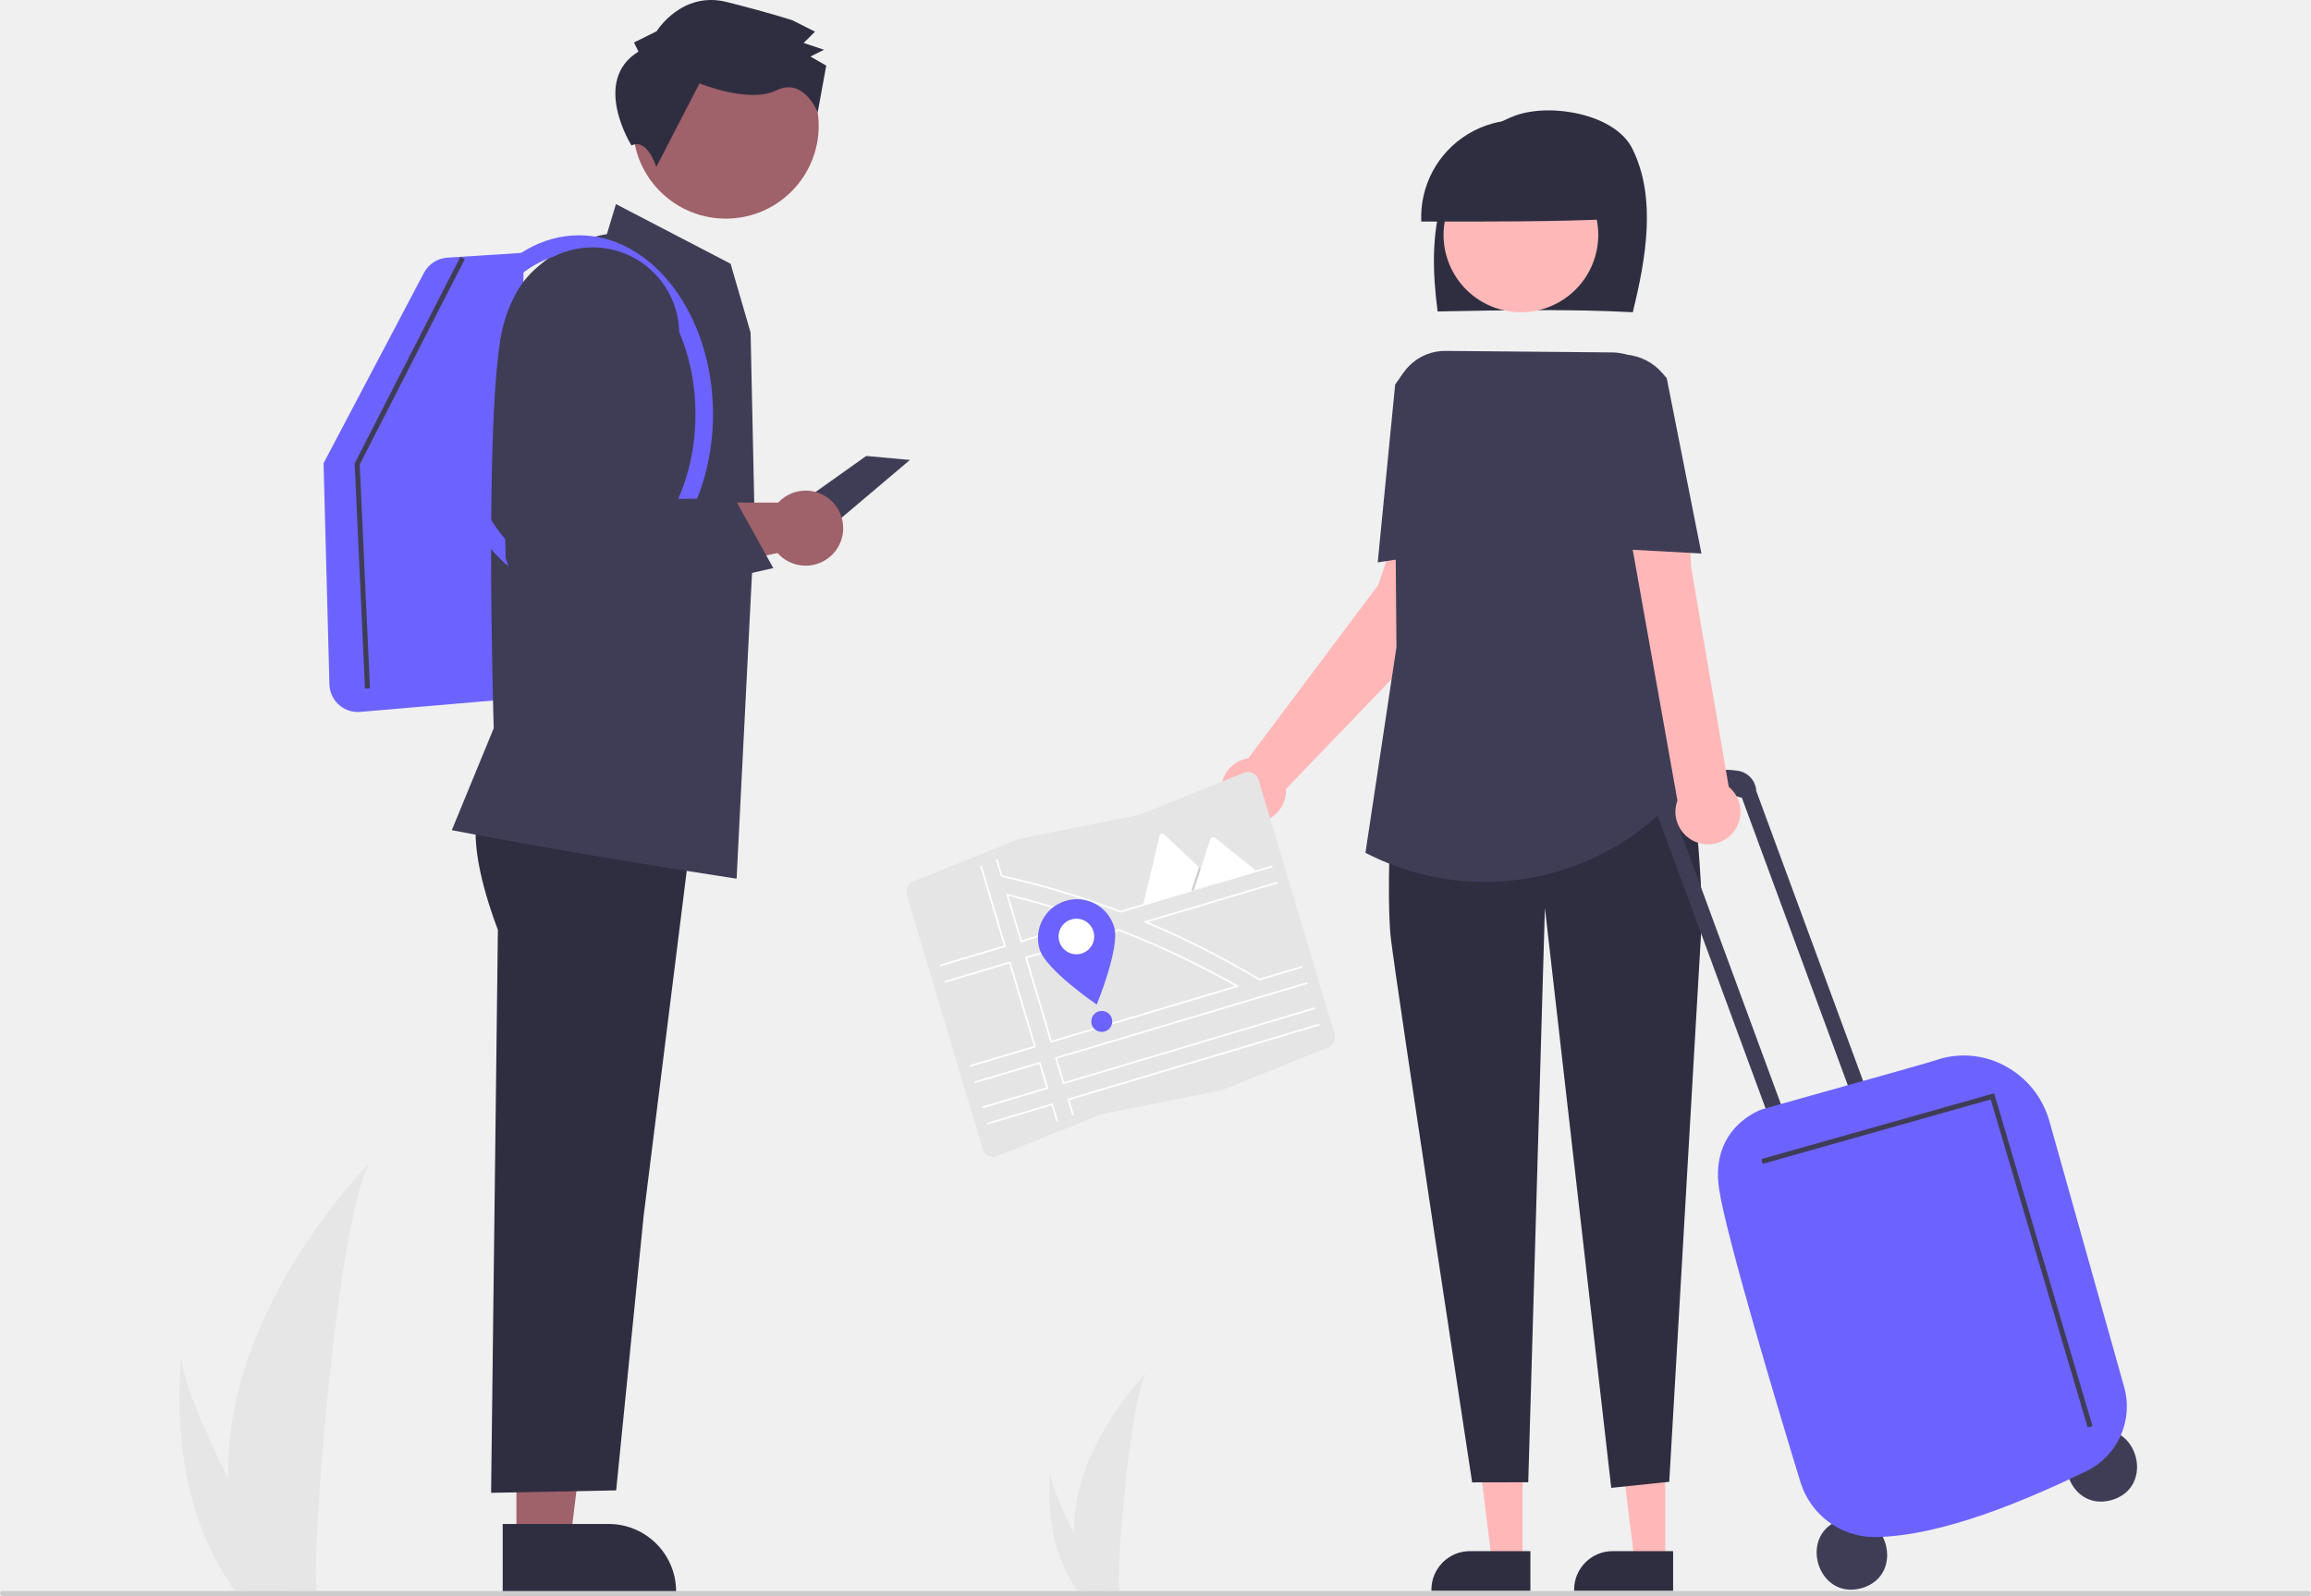
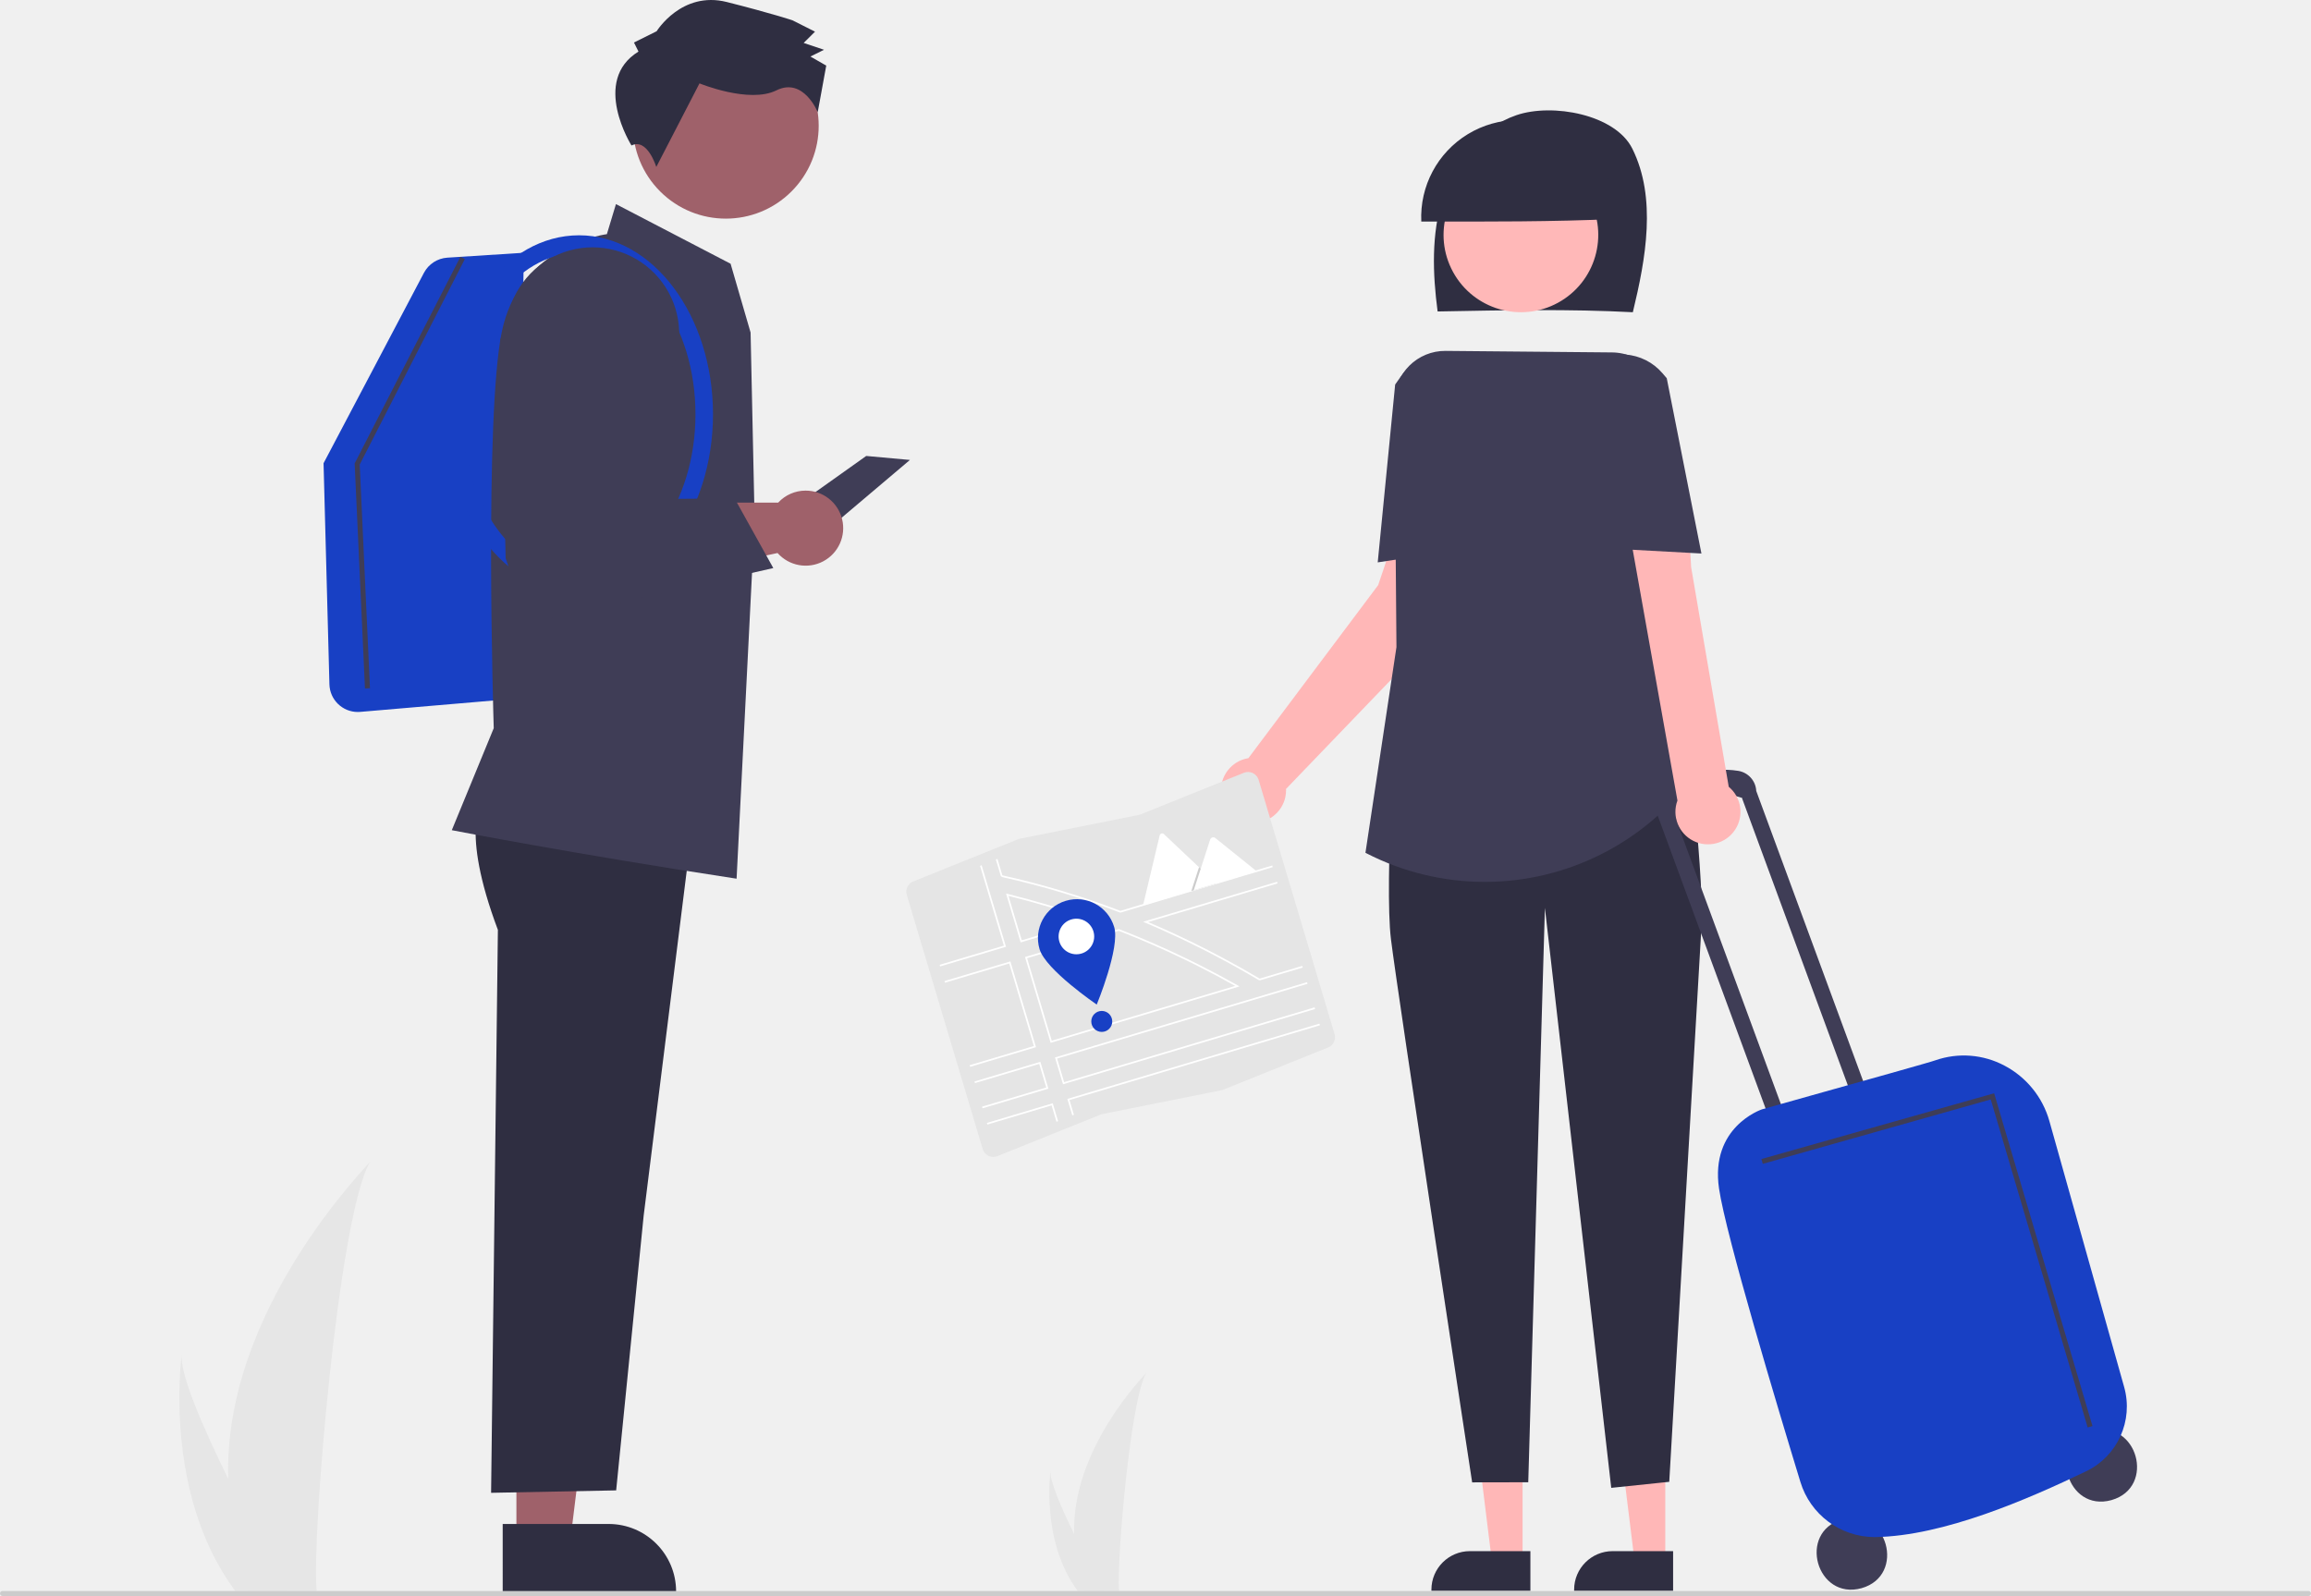
<svg xmlns="http://www.w3.org/2000/svg" data-name="Layer 1" width="923" height="637.605" viewBox="0 0 923 637.605">
-   <path id="e8d007e8-8581-4ac8-8421-0613b3e5935f-271" data-name="Path 133" d="M229.669,722.035a158.394,158.394,0,0,0,7.4,43.785c.1.329.211.653.319.982h27.613c-.029-.295-.059-.624-.088-.982-1.841-21.166,8.677-148.453,21.369-170.483C285.17,597.124,227.528,654.781,229.669,722.035Z" transform="translate(-138.5 -131.1977)" fill="#e6e6e6" />
-   <path id="f8d01cab-c1a6-42c6-a30a-ae051f1ede34-272" data-name="Path 134" d="M231.741,765.82c.231.329.471.658.717.982h20.716c-.157-.28-.339-.609-.55-.982-3.422-6.176-13.551-24.642-22.953-43.785-10.1-20.572-19.374-41.924-18.593-49.652C210.836,674.125,203.844,727.259,231.741,765.82Z" transform="translate(-138.5 -131.1977)" fill="#e6e6e6" />
-   <path id="fd51cc05-38fd-444b-9e70-38f0335b4e21-273" data-name="Path 133" d="M567.519,744.058a80.473,80.473,0,0,0,3.76,22.245c.051.167.107.332.162.499H585.47c-.015-.15-.03-.317-.045-.499-.935-10.754,4.408-75.423,10.857-86.616C595.717,680.596,566.431,709.889,567.519,744.058Z" transform="translate(-138.5 -131.1977)" fill="#e6e6e6" />
-   <path id="ef6d185a-ee65-40f0-bfea-de8a051c0d9b-274" data-name="Path 134" d="M568.572,766.303c.117.167.239.334.364.499h10.525c-.08-.142-.172-.309-.279-.499-1.739-3.138-6.885-12.52-11.662-22.245-5.131-10.452-9.843-21.3-9.446-25.226C557.951,719.717,554.399,746.712,568.572,766.303Z" transform="translate(-138.5 -131.1977)" fill="#e6e6e6" />
+   <path id="e8d007e8-8581-4ac8-8421-0613b3e5935f-101" data-name="Path 133" d="M229.669,722.035a158.394,158.394,0,0,0,7.4,43.785c.1.329.211.653.319.982h27.613c-.029-.295-.059-.624-.088-.982-1.841-21.166,8.677-148.453,21.369-170.483C285.17,597.124,227.528,654.781,229.669,722.035Z" transform="translate(-138.5 -131.1977)" fill="#e6e6e6" />
+   <path id="f8d01cab-c1a6-42c6-a30a-ae051f1ede34-102" data-name="Path 134" d="M231.741,765.82c.231.329.471.658.717.982h20.716c-.157-.28-.339-.609-.55-.982-3.422-6.176-13.551-24.642-22.953-43.785-10.1-20.572-19.374-41.924-18.593-49.652C210.836,674.125,203.844,727.259,231.741,765.82Z" transform="translate(-138.5 -131.1977)" fill="#e6e6e6" />
+   <path id="fd51cc05-38fd-444b-9e70-38f0335b4e21-103" data-name="Path 133" d="M567.519,744.058a80.473,80.473,0,0,0,3.76,22.245c.051.167.107.332.162.499H585.47c-.015-.15-.03-.317-.045-.499-.935-10.754,4.408-75.423,10.857-86.616C595.717,680.596,566.431,709.889,567.519,744.058Z" transform="translate(-138.5 -131.1977)" fill="#e6e6e6" />
+   <path id="ef6d185a-ee65-40f0-bfea-de8a051c0d9b-104" data-name="Path 134" d="M568.572,766.303c.117.167.239.334.364.499h10.525c-.08-.142-.172-.309-.279-.499-1.739-3.138-6.885-12.52-11.662-22.245-5.131-10.452-9.843-21.3-9.446-25.226C557.951,719.717,554.399,746.712,568.572,766.303Z" transform="translate(-138.5 -131.1977)" fill="#e6e6e6" />
  <polygon points="345.964 182.157 310.254 207.557 332.474 209.937 363.424 183.747 345.964 182.157" fill="#3f3d56" />
  <polygon points="206.253 615.845 227.731 615.844 237.949 533 206.249 533.001 206.253 615.845" fill="#9f616a" />
  <path d="M339.274,740.031l42.298-.002h.002a26.957,26.957,0,0,1,26.956,26.955v.876l-69.254.003Z" transform="translate(-138.5 -131.1977)" fill="#2f2e41" />
  <path d="M331.25,451.143s-9.308,10.522,6.105,51.539l-2.715,224.902,49.95-.974,10.98-109.706,19.99-160.092Z" transform="translate(-138.5 -131.1977)" fill="#2f2e41" />
-   <path d="M281.379,415.64a11.344,11.344,0,0,1-11.31-11.042l-2.344-88.338,40.109-76.093a11.412,11.412,0,0,1,9.307-6.03l30.566-1.962-2.639,178.065-62.695,5.358Q281.874,415.64,281.379,415.64Z" transform="translate(-138.5 -131.1977)" fill="#6c63ff" />
+   <path d="M281.379,415.64a11.344,11.344,0,0,1-11.31-11.042l-2.344-88.338,40.109-76.093a11.412,11.412,0,0,1,9.307-6.03l30.566-1.962-2.639,178.065-62.695,5.358Q281.874,415.64,281.379,415.64Z" transform="translate(-138.5 -131.1977)" fill="#1840c4" />
  <path d="M432.691,482.237l-.547-.084c-63.9-9.746-112.12-19.088-112.599-19.182l-.599-.116,16.751-40.742c-.132-4.257-3.758-123.808,3.183-158.156,6.72-33.251,38.394-38.7,42.003-39.213l3.624-12.008,45.787,23.826,7.986,27.484,1.622,75.327Z" transform="translate(-138.5 -131.1977)" fill="#3f3d56" />
-   <path d="M369.768,368.198c-29.5,0-53.5-32.075-53.5-71.5s24-71.5,53.5-71.5,53.5,32.075,53.5,71.5S399.268,368.198,369.768,368.198Zm0-136c-25.64,0-46.5,28.935-46.5,64.5s20.86,64.5,46.5,64.5,46.5-28.935,46.5-64.5S395.408,232.198,369.768,232.198Z" transform="translate(-138.5 -131.1977)" fill="#6c63ff" />
+   <path d="M369.768,368.198c-29.5,0-53.5-32.075-53.5-71.5s24-71.5,53.5-71.5,53.5,32.075,53.5,71.5S399.268,368.198,369.768,368.198Zm0-136c-25.64,0-46.5,28.935-46.5,64.5s20.86,64.5,46.5,64.5,46.5-28.935,46.5-64.5S395.408,232.198,369.768,232.198Z" transform="translate(-138.5 -131.1977)" fill="#1840c4" />
  <path d="M460.268,327.198a14.942,14.942,0,0,0-10.977,4.801H372.33l-28.19,6.001,4.628,35.699,100.281-21.567a14.994,14.994,0,1,0,11.219-24.933Z" transform="translate(-138.5 -131.1977)" fill="#9f616a" />
  <circle cx="428.39" cy="181.45" r="37.091" transform="translate(-141.332 224.8653) rotate(-45)" fill="#9f616a" />
  <path d="M393.505,151.798l-1.798-3.619,9.048-4.495s9.981-16.241,28.043-11.677,26.188,7.295,26.188,7.295l9.025,4.541-4.53,4.507,8.126,2.732-5.429,2.697,6.316,3.631-3.4,18.611s-5.648-14.116-16.505-8.722-30.717-2.789-30.717-2.789L400.618,197.902s-3.559-11.705-9.906-8.584C390.712,189.318,374.499,163.497,393.505,151.798Z" transform="translate(-138.5 -131.1977)" fill="#2f2e41" />
  <path d="M715.793,380.146l-1.585-29.734-16-13-9.269,27.534-51.843,69.143a12.993,12.993,0,1,0,15.049,12.823c0-.175-.019-.345-.026-.518Z" transform="translate(-138.5 -131.1977)" fill="#ffb7b7" />
  <polygon points="608.103 623.687 595.844 623.686 590.011 576.398 608.105 576.399 608.103 623.687" fill="#ffb7b7" />
  <path d="M749.73,766.768l-39.531-.001v-.5a15.387,15.387,0,0,1,15.386-15.386h.001l24.144.001Z" transform="translate(-138.5 -131.1977)" fill="#2f2e41" />
  <polygon points="665.103 623.687 652.844 623.686 647.011 576.398 665.105 576.399 665.103 623.687" fill="#ffb7b7" />
  <path d="M806.73,766.768l-39.531-.001v-.5a15.387,15.387,0,0,1,15.386-15.386h.001l24.144.001Z" transform="translate(-138.5 -131.1977)" fill="#2f2e41" />
  <path d="M790.645,255.934c5.191-21.431,9.588-45.604-.201-65.342-6.792-13.696-31.918-18.308-46.321-13.374s-24.817,18.32-29.397,32.915-4.048,30.323-2.052,45.495C739.164,255.12,765.654,254.611,790.645,255.934Z" transform="translate(-138.5 -131.1977)" fill="#2f2e41" />
  <circle cx="745.943" cy="225.038" r="30.89" transform="translate(-155.0298 254.1789) rotate(-28.66321)" fill="#ffb8b8" />
  <path d="M783.705,218.675a38.799,38.799,0,1,0-77.551,1.022C732.594,219.754,759.033,219.81,783.705,218.675Z" transform="translate(-138.5 -131.1977)" fill="#2f2e41" />
  <path d="M696.339,411.143s-5.027,73.011-2.299,95.283,32.43,216.983,32.43,216.983l22.405-.04,6.651-229.455,26.494,231.685,23.17-2.409,13.144-226.63s-2.061-84.846-18.813-93.354Z" transform="translate(-138.5 -131.1977)" fill="#2f2e41" />
  <path d="M731.482,483.517a103.556,103.556,0,0,1-47.31-11.457l-.32-.164,12.384-82.172-.804-97.934a20.245,20.245,0,0,1,20.43-20.409l66.451.61a21.444,21.444,0,0,1,21.181,23.137l-6.218,78.51,20.565,63.724-3.574,4.752A103.462,103.462,0,0,1,731.482,483.517Z" transform="translate(-138.5 -131.1977)" fill="#3f3d56" />
  <path d="M688.755,355.871l6.963-71.052,2.238-3.185a20.246,20.246,0,0,1,28.276-4.872l1.918,1.361-1.893,72.005Z" transform="translate(-138.5 -131.1977)" fill="#3f3d56" />
  <path d="M974.08,703.003c18.001-4.973,25.683,22.363,7.727,27.495C963.806,735.471,956.125,708.135,974.08,703.003Z" transform="translate(-138.5 -131.1977)" fill="#3f3d56" />
  <path d="M874.272,738.187c18.001-4.973,25.683,22.363,7.727,27.495C863.999,770.654,856.317,743.318,874.272,738.187Z" transform="translate(-138.5 -131.1977)" fill="#3f3d56" />
  <path d="M833.879,449.879l.278-.078,46.367,125.882,6.113-1.718L839.937,447.18v0a8.574,8.574,0,0,0-7.171-8.018c-23.188-3.667-32.587,16.917-32.587,16.917l.093.137,47.405,128.699,6.113-1.718L807.78,458.285C821.787,444.431,833.879,449.879,833.879,449.879Z" transform="translate(-138.5 -131.1977)" fill="#3f3d56" />
-   <path d="M887.019,745.268a31.062,31.062,0,0,1-29.452-22.033c-8.849-28.965-29.729-98.365-32.496-117.199-3.602-24.522,16.695-31.496,17.147-31.646.546-.184,8.707-2.468,20.001-5.629,19.199-5.373,48.213-13.493,49.279-13.973a34.562,34.562,0,0,1,27.577,2.13,36.094,36.094,0,0,1,17.926,22.114l29.865,106.253a28.724,28.724,0,0,1-15.223,33.723c-23.044,11.071-56.841,25.84-84.172,26.257C887.323,745.267,887.17,745.268,887.019,745.268Z" transform="translate(-138.5 -131.1977)" fill="#6c63ff" />
+   <path d="M887.019,745.268a31.062,31.062,0,0,1-29.452-22.033c-8.849-28.965-29.729-98.365-32.496-117.199-3.602-24.522,16.695-31.496,17.147-31.646.546-.184,8.707-2.468,20.001-5.629,19.199-5.373,48.213-13.493,49.279-13.973a34.562,34.562,0,0,1,27.577,2.13,36.094,36.094,0,0,1,17.926,22.114l29.865,106.253a28.724,28.724,0,0,1-15.223,33.723c-23.044,11.071-56.841,25.84-84.172,26.257C887.323,745.267,887.17,745.268,887.019,745.268Z" transform="translate(-138.5 -131.1977)" fill="#1840c4" />
  <path d="M828.948,445.525l-15.013-87.698-1.675-29.597-24.271,7.95,20.47,114.834a12.994,12.994,0,1,0,20.49-5.49Z" transform="translate(-138.5 -131.1977)" fill="#ffb7b7" />
  <path d="M818.041,352.327l-37.883-2.061-8.901-71.479.866-.751a21.445,21.445,0,0,1,30.312,2.217l1.752,2.038.026.129Z" transform="translate(-138.5 -131.1977)" fill="#3f3d56" />
  <polygon points="833.809 570.283 795.089 439.231 704.04 464.962 703.496 463.038 796.447 436.769 796.727 437.717 835.727 569.717 833.809 570.283" fill="#3f3d56" />
  <polygon points="145.769 275.046 141.646 185.145 183.878 102.591 185.658 103.502 143.669 185.583 147.767 274.954 145.769 275.046" fill="#3f3d56" />
  <path d="M1060.5,768.802h-921a1,1,0,0,1,0-2h921a1,1,0,0,1,0,2Z" transform="translate(-138.5 -131.1977)" fill="#ccc" />
  <path d="M349.261,380.39,340.46,354.21l-2.129-87.269,3.75-12.382a34.593,34.593,0,1,1,65.335,22.604l-20.1,51.506,1.022,1.983,43.546-.353,15.468,27.843Z" transform="translate(-138.5 -131.1977)" fill="#3f3d56" />
  <path d="M626.666,566.69l-.031.006-48.264,9.662-41.519,16.72a4.406,4.406,0,0,1-5.733-2.441q-.076-.189-.135-.385L500.653,488.69a4.387,4.387,0,0,1,2.576-5.348l42.278-17.026.031-.006,48.264-9.662,41.519-16.72a4.406,4.406,0,0,1,5.733,2.441q.076.189.135.385l30.331,101.562a4.387,4.387,0,0,1-2.576,5.348Z" transform="translate(-138.5 -131.1977)" fill="#e5e5e5" />
  <path d="M574.875,498.469c-11.068-3.906-22.507-7.327-33.998-10.169l-.577-.143,5.834,19.535,29.724-8.877Zm-28.285,8.38-5.3-17.747c10.937,2.723,21.821,5.97,32.377,9.661Zm86.282,18.028q-7.728-4.37-15.678-8.369-2.192-1.104-4.398-2.176-13.462-6.549-27.336-11.941l-.108-.042-37.471,11.191L558.112,547.803l75.452-22.533ZM558.568,546.959l-9.845-32.965,36.599-10.93q13.379,5.203,26.452,11.526,2.27,1.097,4.523,2.227,7.873,3.942,15.546,8.258Zm74.303-22.082q-7.728-4.37-15.678-8.369-2.192-1.104-4.398-2.176-13.462-6.549-27.336-11.941l-.108-.042-37.471,11.191L558.112,547.803l75.452-22.533ZM558.568,546.959l-9.845-32.965,36.599-10.93q13.379,5.203,26.452,11.526,2.27,1.097,4.523,2.227,7.873,3.942,15.546,8.258Zm16.307-48.49c-11.068-3.906-22.507-7.327-33.998-10.169l-.577-.143,5.834,19.535,29.724-8.877Zm-28.285,8.38-5.3-17.747c10.937,2.723,21.821,5.97,32.377,9.661Zm28.285-8.38c-11.068-3.906-22.507-7.327-33.998-10.169l-.577-.143,5.834,19.535,29.724-8.877Zm-28.285,8.38-5.3-17.747c10.937,2.723,21.821,5.97,32.377,9.661Zm86.282,18.028q-7.728-4.37-15.678-8.369-2.192-1.104-4.398-2.176-13.462-6.549-27.336-11.941l-.108-.042-37.471,11.191L558.112,547.803l75.452-22.533ZM558.568,546.959l-9.845-32.965,36.599-10.93q13.379,5.203,26.452,11.526,2.27,1.097,4.523,2.227,7.873,3.942,15.546,8.258Zm-30.859,16.291.194.65,25.654-7.662,2.813,9.419-25.654,7.661.194.65,26.304-7.855-3.201-10.718ZM564.805,570.213l1.966,6.582.632-.254-1.754-5.872,100.032-29.874-.194-.65Zm95.929-45.982-.194-.65L559.858,553.649l3.201,10.718,100.681-30.068-.194-.65L563.515,563.523l-2.813-9.419Zm-74.773-29.139A330.777,330.777,0,0,0,538.842,480.908l-1.964-6.577-.632.254,1.979,6.628.664.401a330.1,330.1,0,0,1,46.936,14.152l.108.042L646.815,477.625l-.194-.65ZM539.444,508.983,513.79,516.645l.194.65,26.304-7.855-9.726-32.566-.632.254ZM648.561,483.471l-53.522,15.984.872.366q12.313,5.181,24.563,11.455,1.741.891,3.479,1.807,8.647,4.541,17.16,9.588l.63.157,17.051-5.092-.194-.65-17.01,5.08q-8.423-4.998-17.002-9.514-1.716-.904-3.436-1.788-11.99-6.159-24.109-11.299l51.713-15.444ZM532.655,579.814l.194.65,25.654-7.662,1.952,6.535.632-.254-2.128-7.124Zm-16.925-56.674.194.65,25.654-7.662,9.845,32.965-25.654,7.662.194.65,26.304-7.855-10.233-34.264Zm59.145-24.671c-11.068-3.906-22.507-7.327-33.998-10.169l-.577-.143,5.834,19.535,29.724-8.877Zm-28.285,8.38-5.3-17.747c10.937,2.723,21.821,5.97,32.377,9.661Zm86.282,18.028q-7.728-4.37-15.678-8.369-2.192-1.104-4.398-2.176-13.462-6.549-27.336-11.941l-.108-.042-37.471,11.191L558.112,547.803l75.452-22.533ZM558.568,546.959l-9.845-32.965,36.599-10.93q13.379,5.203,26.452,11.526,2.27,1.097,4.523,2.227,7.873,3.942,15.546,8.258Zm16.307-48.49c-11.068-3.906-22.507-7.327-33.998-10.169l-.577-.143,5.834,19.535,29.724-8.877Zm-28.285,8.38-5.3-17.747c10.937,2.723,21.821,5.97,32.377,9.661Zm86.282,18.028q-7.728-4.37-15.678-8.369-2.192-1.104-4.398-2.176-13.462-6.549-27.336-11.941l-.108-.042-37.471,11.191L558.112,547.803l75.452-22.533ZM558.568,546.959l-9.845-32.965,36.599-10.93q13.379,5.203,26.452,11.526,2.27,1.097,4.523,2.227,7.873,3.942,15.546,8.258Z" transform="translate(-138.5 -131.1977)" fill="#fff" />
-   <path d="M583.493,501.529c2.456,8.225-6.965,30.997-6.965,30.997s-20.366-13.876-22.822-22.101a15.543,15.543,0,1,1,29.787-8.896Z" transform="translate(-138.5 -131.1977)" fill="#6c63ff" />
+   <path d="M583.493,501.529c2.456,8.225-6.965,30.997-6.965,30.997s-20.366-13.876-22.822-22.101a15.543,15.543,0,1,1,29.787-8.896Z" transform="translate(-138.5 -131.1977)" fill="#1840c4" />
  <path d="M575.215,503.296a7.106,7.106,0,1,1-8.842-4.775A7.102,7.102,0,0,1,575.215,503.296Z" transform="translate(-138.5 -131.1977)" fill="#fff" style="isolation:isolate" />
-   <circle cx="440.039" cy="408.062" r="4.19" fill="#6c63ff" />
+   <circle cx="440.039" cy="408.062" r="4.19" fill="#1840c4" />
  <path d="M624.258,484.17l-29.119,8.696a.621.621,0,0,1-.111.024l6.648-27.968a1.006,1.006,0,0,1,1.679-.501l14.024,13.248.672.634Z" transform="translate(-138.5 -131.1977)" fill="#fff" />
  <polygon points="485.758 352.972 475.816 355.941 478.58 347.395 478.778 346.779 478.878 346.471 479.549 347.105 485.758 352.972" opacity="0.2" style="isolation:isolate" />
  <path d="M640.472,479.328,615.286,486.849l2.763-8.547.199-.616,3.601-11.138a1.343,1.343,0,0,1,1.876-.685,1.2,1.2,0,0,1,.126.087Z" transform="translate(-138.5 -131.1977)" fill="#fff" />
</svg>
